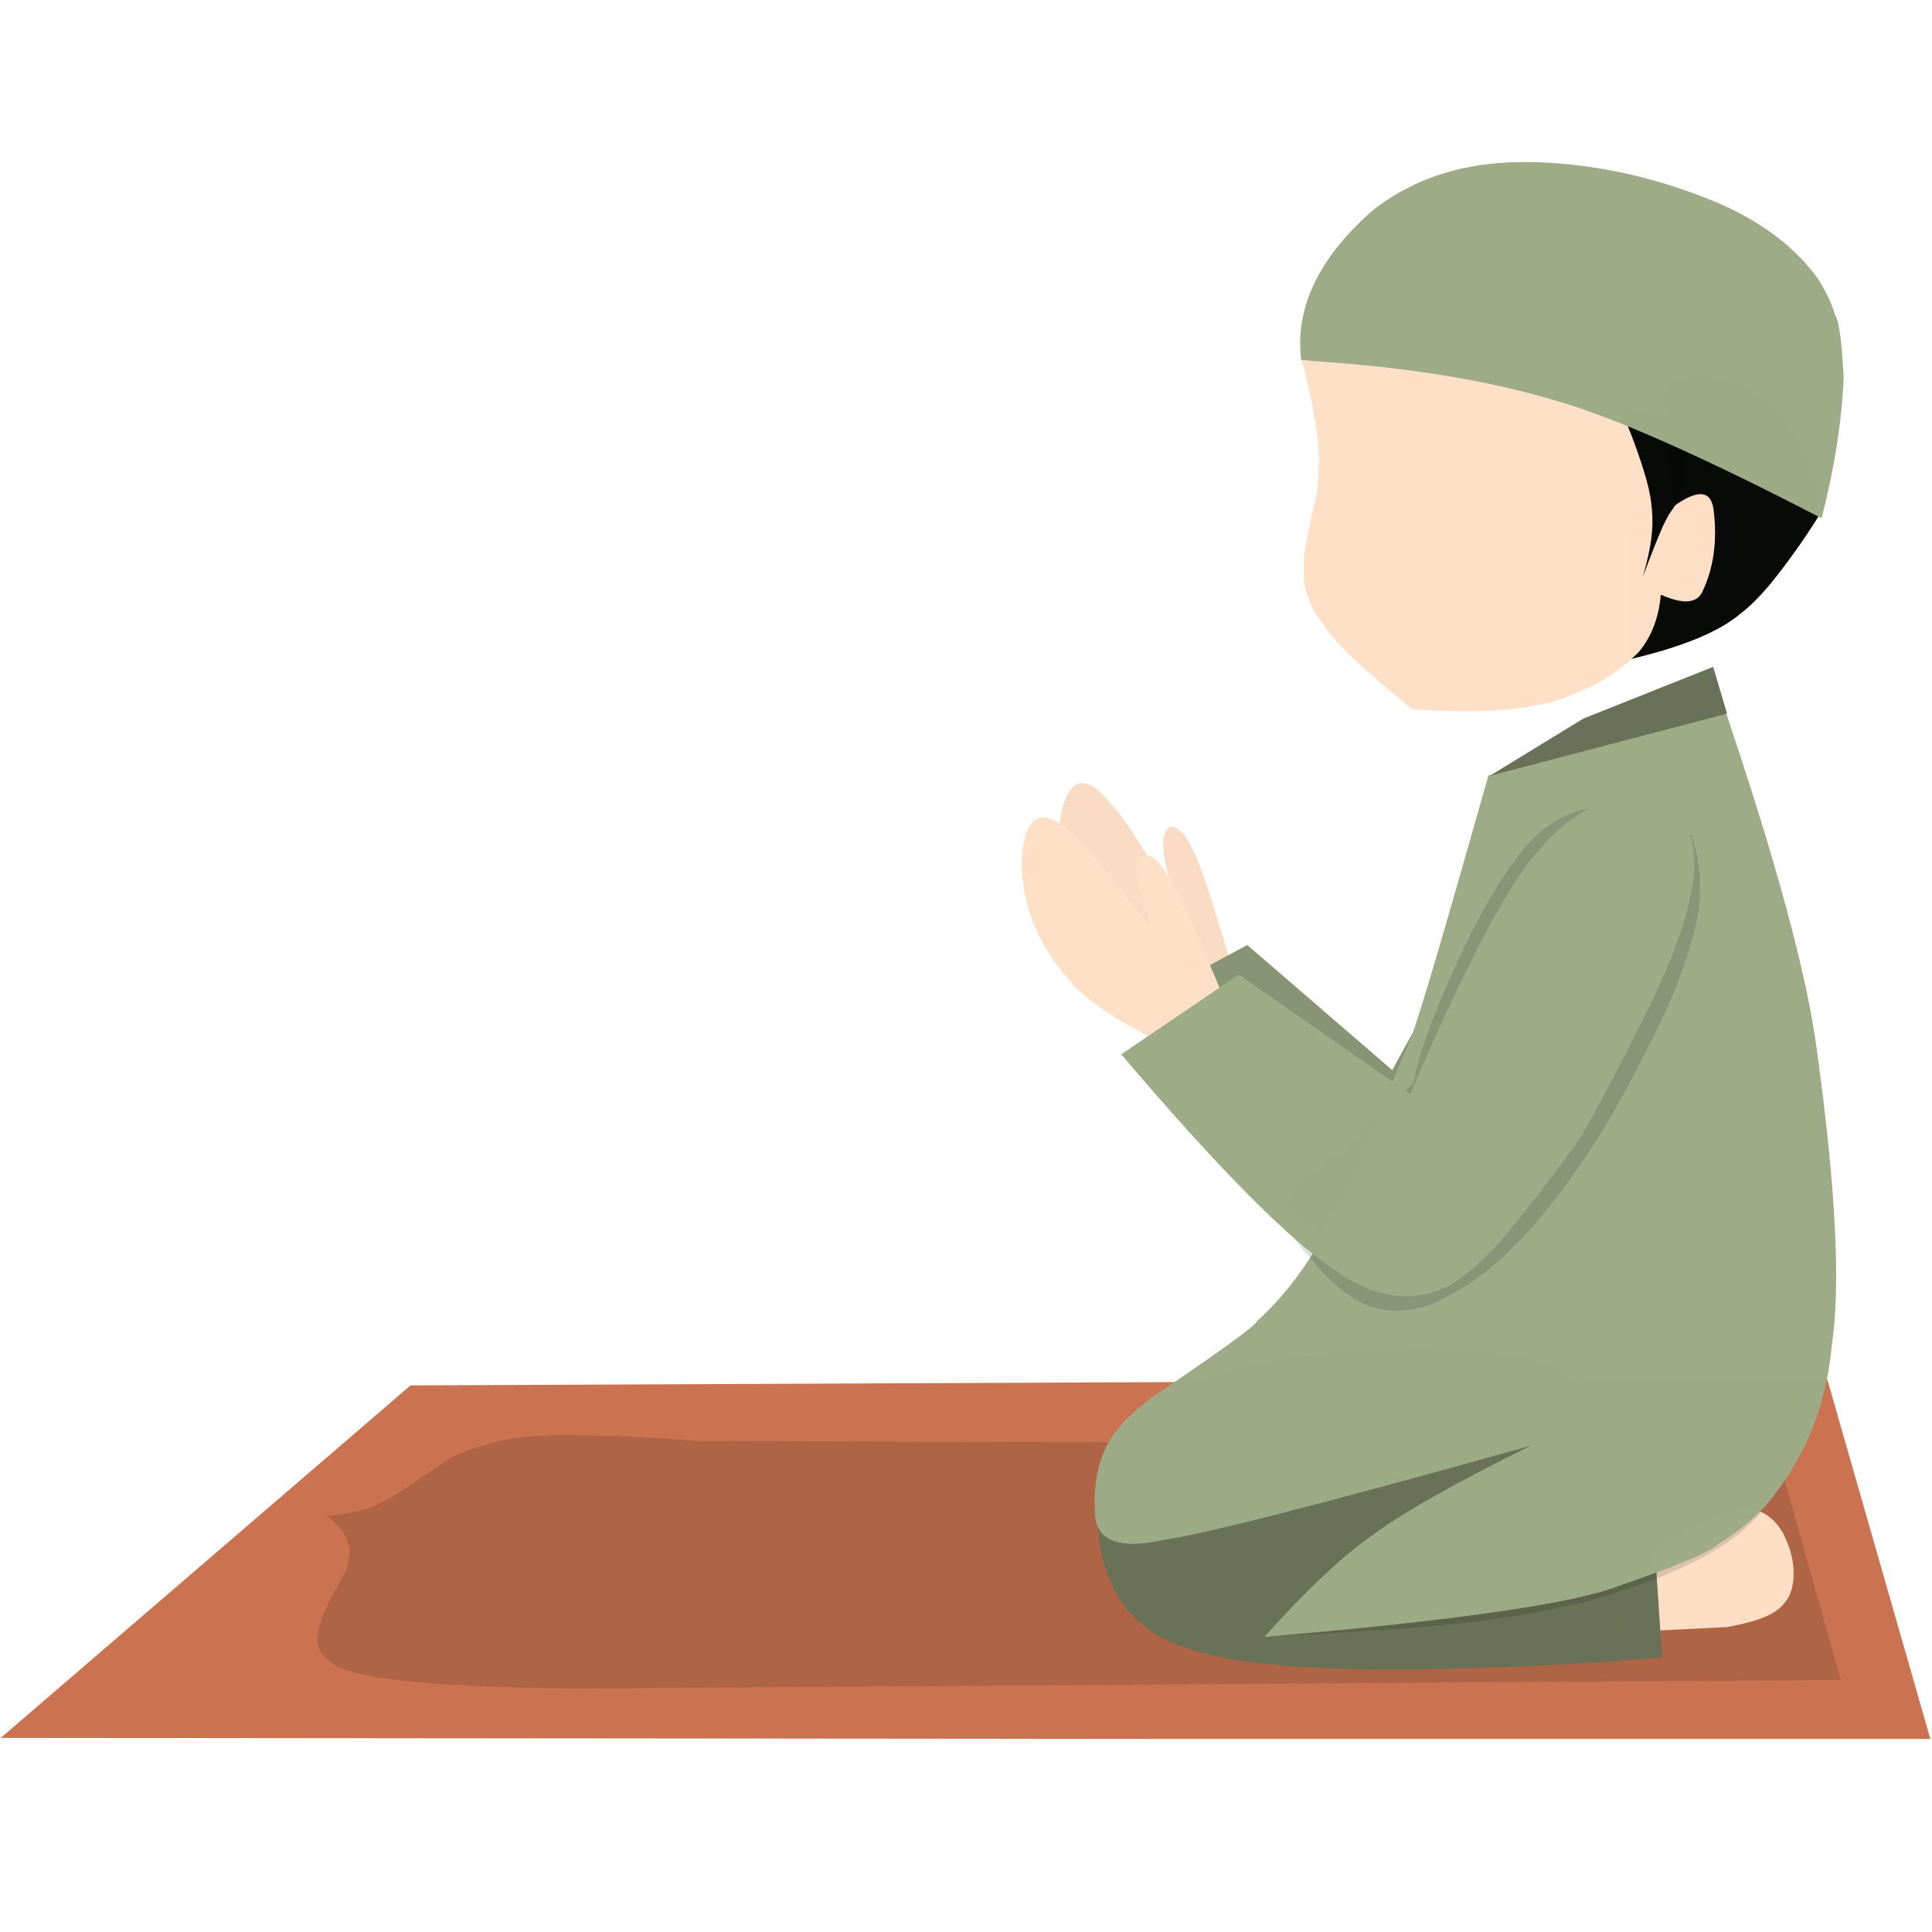
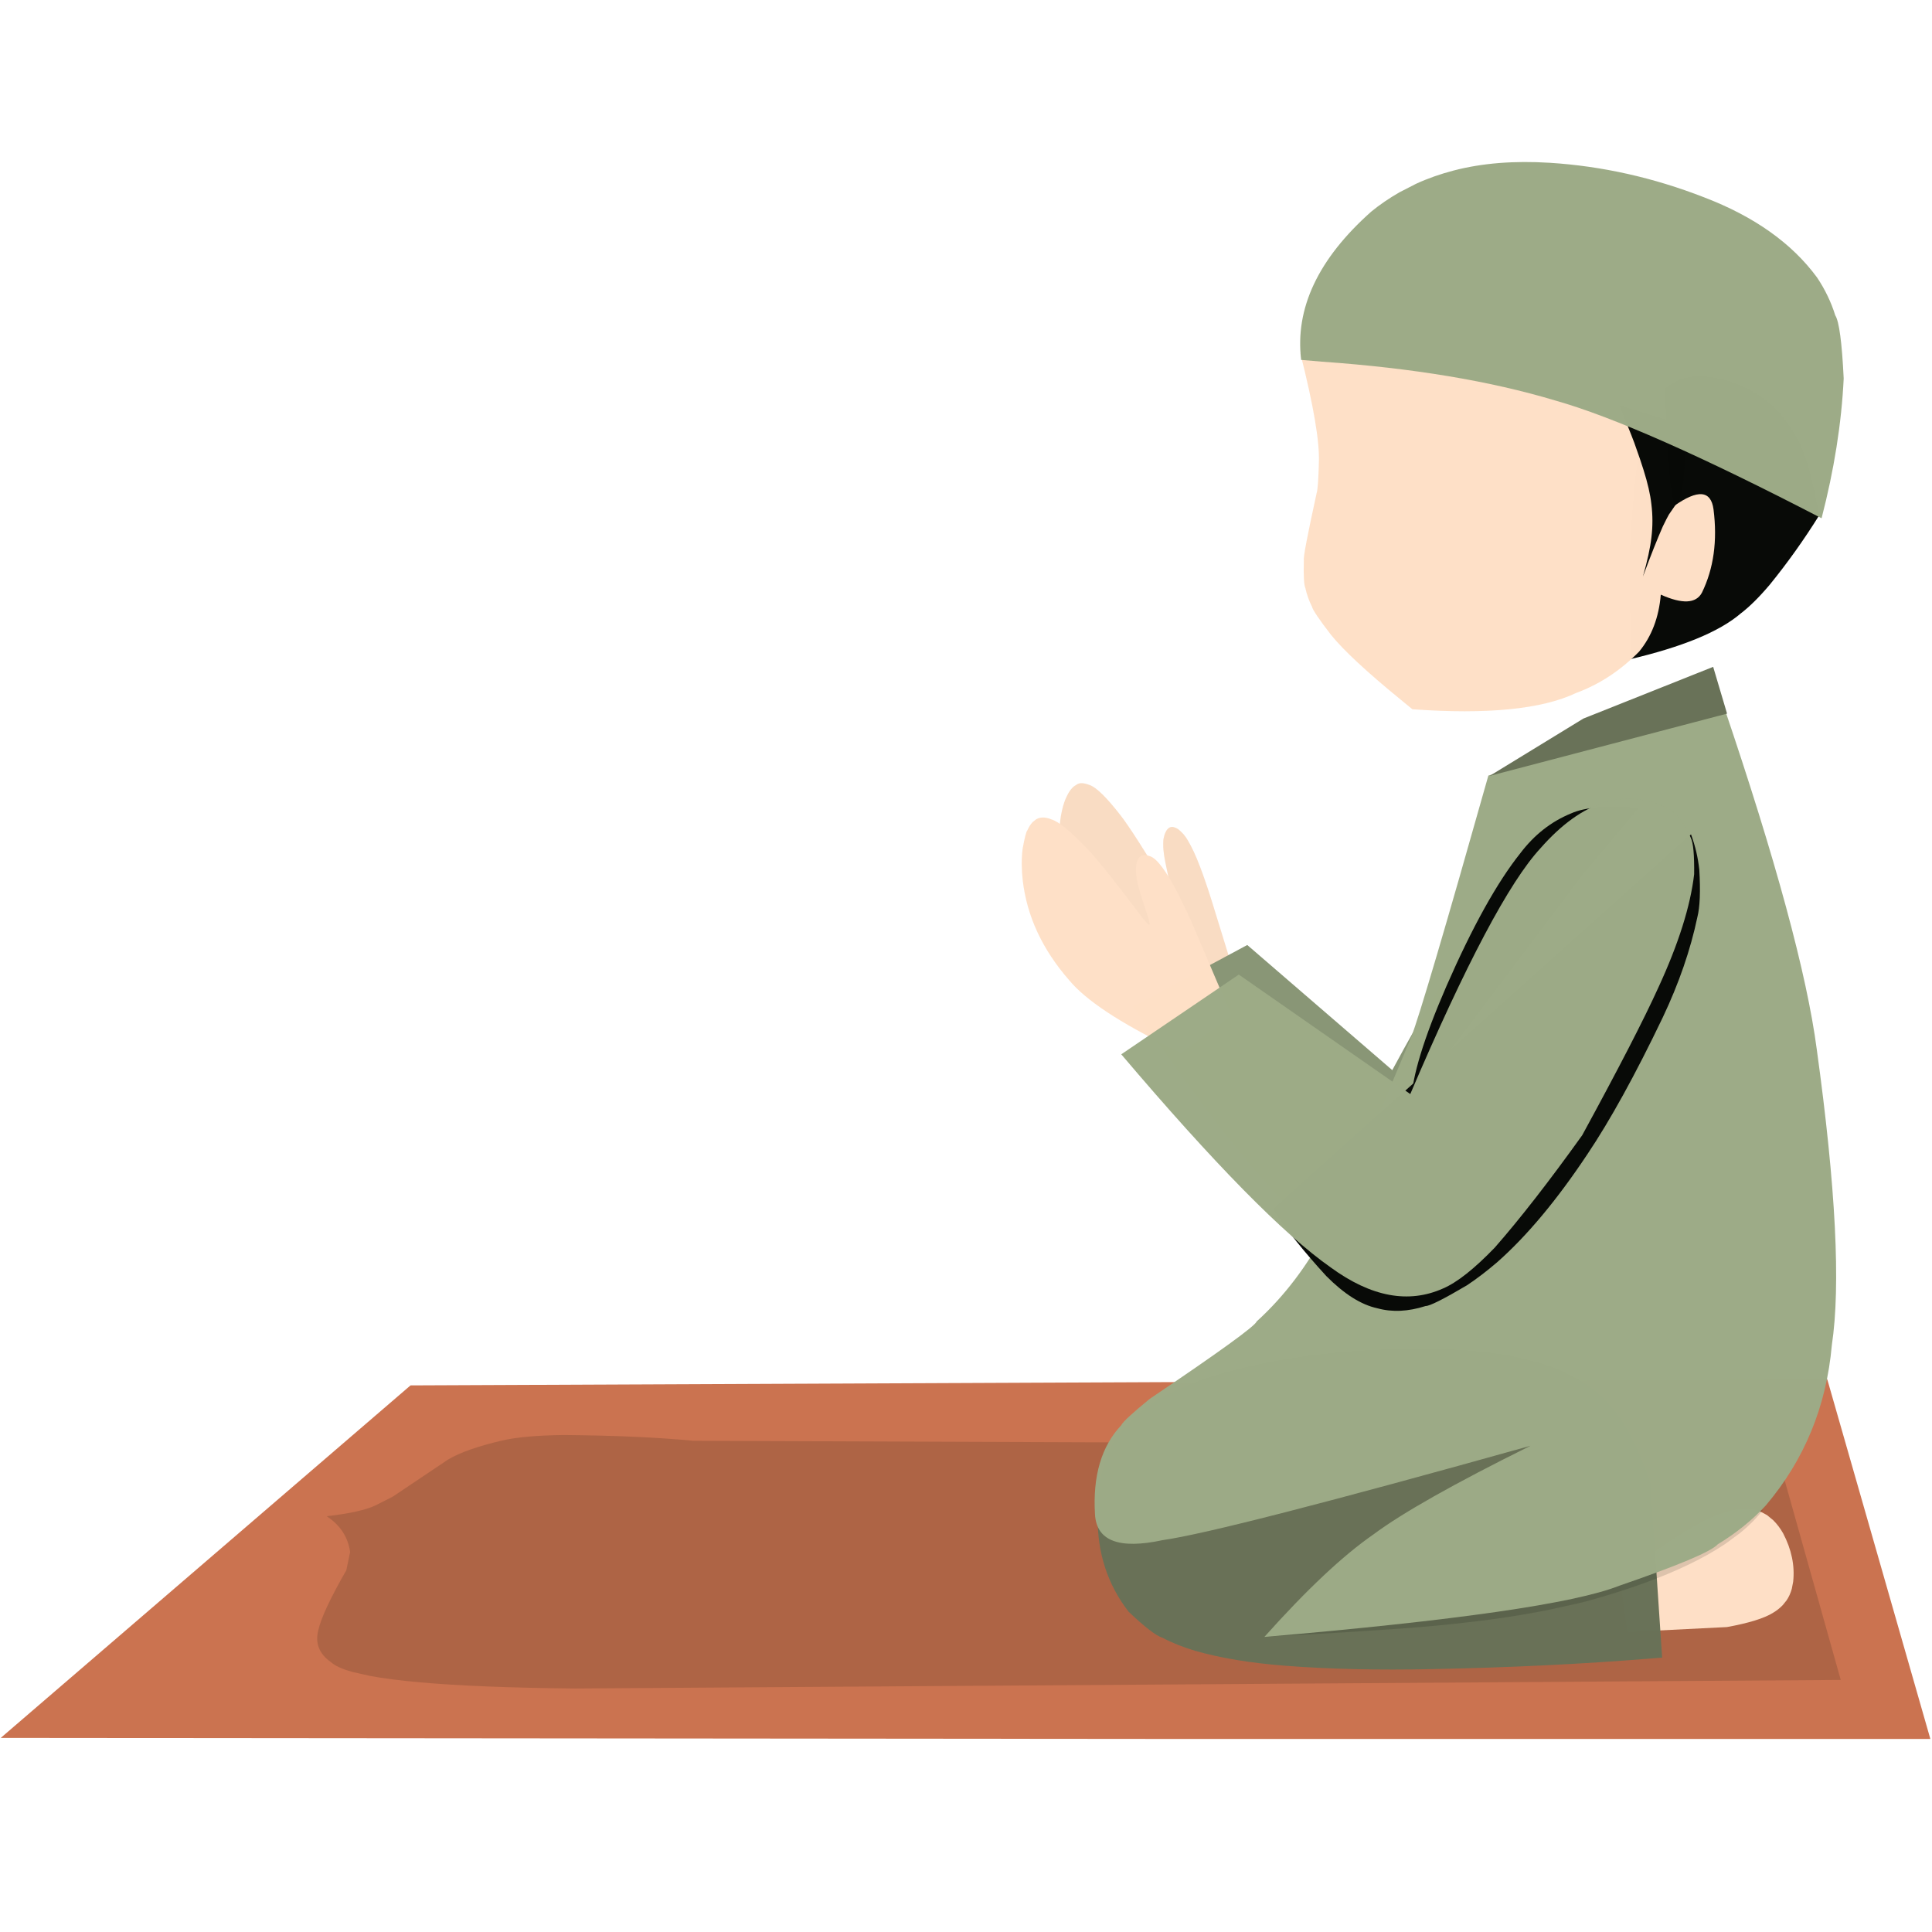
- <svg xmlns="http://www.w3.org/2000/svg" width="1080" zoomAndPan="magnify" viewBox="0 0 810 810" height="1080" preserveAspectRatio="xMidYMid meet" version="1.0">
+ <svg xmlns="http://www.w3.org/2000/svg" id="body_1" width="1080" height="1080">
  <defs>
-     <filter x="0%" y="0%" width="100%" height="100%" id="05073a377d">
-       <feColorMatrix values="0 0 0 0 1 0 0 0 0 1 0 0 0 0 1 0 0 0 1 0" color-interpolation-filters="sRGB" />
-     </filter>
-     <clipPath id="4969cc2fc6">
-       <path d="M 0 578 L 810 578 L 810 729.074 L 0 729.074 Z M 0 578 " clip-rule="nonzero" />
+     <clipPath id="1">
+       <path clip-rule="evenodd" d="M0 578L810 578L810 729.074L0 729.074L0 578z" />
    </clipPath>
-     <mask id="694ca86284">
-       <g filter="url(#05073a377d)">
-         <rect x="-81" width="972" fill="#000000" y="-81" height="972" fill-opacity="0.133" />
-       </g>
-     </mask>
-     <clipPath id="bf7990e9c2">
-       <rect x="0" width="184" y="0" height="218" />
+     <clipPath id="2">
+       <path clip-rule="evenodd" d="M0 0L184 0L184 218L0 218z" />
    </clipPath>
  </defs>
-   <g clip-path="url(#4969cc2fc6)">
-     <path fill="#cb7350" d="M 172.113 580.836 L 766.082 578.246 L 809.395 729.348 L 0.309 728.625 L 172.113 580.836 " fill-opacity="0.996" fill-rule="nonzero" />
-   </g>
-   <path fill="#070906" d="M 744.059 605.773 L 290.695 604.062 C 275.914 602.633 257.801 601.824 236.359 601.637 C 225.133 601.777 216.516 602.547 210.508 603.949 C 200.312 606.328 192.758 608.988 187.84 611.93 L 164.691 627.465 L 157.574 631.07 C 153.445 633.059 146.57 634.598 136.953 635.68 C 142.605 639.371 145.883 644.375 146.793 650.684 L 145.195 658.34 C 138.469 670.031 134.543 678.445 133.422 683.582 C 132.062 689 133.852 693.438 138.785 696.891 C 140.422 698.395 143.375 699.742 147.648 700.941 L 155.051 702.621 C 160.645 703.668 167.559 704.559 175.793 705.301 C 192.262 706.781 214.008 707.652 241.035 707.914 L 771.746 704.32 L 744.059 605.773 " fill-opacity="0.144" fill-rule="nonzero" />
-   <path fill="#fee0c7" d="M 682.332 684.238 L 724.023 682.156 C 733.238 680.477 739.688 678.477 743.375 676.156 C 744.883 675.262 746.223 674.207 747.395 672.988 L 748.996 671.008 C 749.969 669.598 750.711 667.965 751.223 666.109 L 751.793 663.152 C 752.527 656.383 751.125 649.621 747.594 642.871 C 746.422 640.781 745.031 638.941 743.418 637.344 L 740.836 635.219 L 737.926 633.648 C 735.66 632.797 733.629 632.41 731.836 632.484 L 728.328 632.773 L 724.594 633.605 L 720.645 634.93 C 717.941 635.98 715.129 637.293 712.199 638.867 C 704.938 642.676 693.902 650.039 679.098 660.953 L 682.332 684.238 " fill-opacity="0.996" fill-rule="nonzero" />
-   <path fill="#697258" d="M 696.859 694.965 L 692.238 695.332 C 663.367 697.668 632.871 699.145 600.754 699.773 C 578.02 700.273 557.379 699.805 538.832 698.367 C 524.359 697.25 511.766 695.164 501.047 692.105 C 495.879 690.551 491.328 688.73 487.391 686.645 C 484.777 685.879 480.043 682.238 473.18 675.727 C 464.367 664.355 460.039 651.074 460.199 635.875 C 459.938 618.902 463.828 606.297 471.867 598.059 C 474.707 594.766 478.25 591.66 482.492 588.734 C 484.656 586.598 491.809 583.121 503.953 578.305 C 522.277 572.172 543.543 568.184 567.746 566.332 C 596.223 564.504 618.68 565.312 635.113 568.75 C 644.535 570.836 651.09 572.824 654.785 574.715 L 661.441 578.094 C 665.535 580.504 669.082 583.164 672.074 586.074 C 679.836 593.223 686.469 605.168 691.973 621.902 L 696.859 694.965 " fill-opacity="0.996" fill-rule="nonzero" />
-   <path fill="#070906" d="M 530.945 686.133 L 537.555 685.793 C 550.457 685.203 566.984 684.207 587.141 682.805 C 597.875 682.004 606.621 681.195 613.379 680.383 C 621.938 679.461 630.18 678.332 638.102 676.996 C 642.062 676.332 645.945 675.609 649.746 674.84 C 659.113 672.824 664.637 671.551 666.32 671.023 C 682.797 666.434 696.746 661.379 708.172 655.855 C 713.887 653.094 718.969 650.219 723.418 647.223 L 729.621 642.645 C 733.441 639.535 736.629 636.309 739.188 632.969 L 530.945 686.133 " fill-opacity="0.133" fill-rule="nonzero" />
-   <path fill="#fee0c7" d="M 497.719 423.742 L 494.234 421.543 C 475.504 409.902 463.367 399.906 457.816 391.555 C 448.836 378.812 444.254 365.512 444.078 351.66 C 444.039 347.211 444.445 343.172 445.293 339.543 C 445.711 337.75 446.227 336.133 446.84 334.691 L 447.828 332.695 C 448.531 331.465 449.32 330.48 450.191 329.742 L 451.551 328.855 C 452.652 328.098 454.438 328.203 456.914 329.18 C 459.695 330.145 463.973 334.328 469.738 341.742 C 473.355 346.383 479.723 356.297 488.844 371.492 L 490.27 373.352 L 490.676 373.602 L 490.875 373.293 C 490.91 372.91 490.84 372.262 490.664 371.344 C 488.828 363.141 487.898 358.414 487.879 357.164 C 487.68 356.023 487.629 354.344 487.723 352.137 C 488.641 347 490.719 345.5 493.961 347.637 C 495.609 348.938 496.938 350.465 497.945 352.23 C 499.676 355.117 501.395 358.816 503.102 363.332 C 504.812 367.848 506.426 372.547 507.949 377.422 L 518.461 411.559 L 497.719 423.742 " fill-opacity="0.996" fill-rule="nonzero" />
-   <path fill="#070906" d="M 497.719 423.742 L 494.234 421.543 C 476.121 410.23 464.273 400.652 458.688 392.805 C 454.531 387.172 451.117 380.984 448.449 374.234 C 445.57 366.547 444.113 359.023 444.078 351.66 C 444.051 348.074 444.297 344.809 444.816 341.859 C 444.859 341.023 445.406 338.988 446.457 335.762 C 446.922 334.527 447.461 333.371 448.066 332.297 C 450.273 328.562 453.109 327.445 456.57 328.938 C 459.281 329.551 464.105 334.398 471.047 343.484 C 476.148 350.777 482.082 360.113 488.844 371.492 L 490.27 373.352 L 490.676 373.602 C 490.934 373.797 490.945 373.141 490.719 371.637 C 488.84 363.09 487.906 358.48 487.926 357.805 C 487.625 355.203 487.586 353.082 487.809 351.445 C 488.102 349.641 488.941 348.141 490.328 346.945 C 491.043 346.414 492.254 346.645 493.961 347.637 C 496.715 349.277 499.891 354.762 503.488 364.094 C 504.953 367.652 509.945 383.473 518.461 411.559 L 497.719 423.742 " fill-opacity="0.02" fill-rule="nonzero" />
-   <path fill="#9dab87" d="M 583.719 448.668 L 522.922 396.203 L 474.836 422.02 C 502.973 463.059 524.98 491.258 540.859 506.621 C 555.977 522.25 570.863 528.391 585.523 525.047 C 589.574 524.473 595.453 521.535 603.164 516.234 C 606.387 514.43 615.207 506.078 629.625 491.184 L 647.797 471.23 C 656.793 458.215 665.316 445.473 673.359 433 C 685.727 414.125 694.348 397.387 699.223 382.793 C 700.723 379.309 701.504 373.621 701.574 365.73 C 701.781 361.531 699.582 356.566 694.977 350.836 C 682.004 340.32 666.273 342.094 647.777 356.16 C 629.953 371.543 608.602 402.379 583.719 448.668 " fill-opacity="0.996" fill-rule="nonzero" />
-   <path fill="#070906" d="M 583.719 448.668 L 522.922 396.203 L 474.836 422.02 C 498.133 455.297 513.164 475.742 519.934 483.355 C 530.086 495.832 538.738 505.207 545.887 511.477 C 551.629 516.859 557.523 520.727 563.566 523.074 C 571.188 525.348 575.809 526.254 577.422 525.797 C 580.559 525.832 583.73 525.492 586.941 524.766 C 591.289 523.746 597.691 520.176 606.145 514.062 C 619.66 501.895 633.543 487.617 647.797 471.23 C 658.48 455.828 669.395 439.34 680.543 421.762 C 688.863 408.25 695.512 393.855 700.484 378.574 C 701.5 372.113 701.793 366.863 701.355 362.816 C 699.566 357.258 697.441 353.262 694.977 350.832 C 681.617 340.363 665.883 342.141 647.777 356.16 C 641.762 360.836 633.145 370.727 621.922 385.828 C 612.188 398.633 599.453 419.578 583.719 448.668 " fill-opacity="0.133" fill-rule="nonzero" />
-   <path fill="#9dab87" d="M 722.527 295.598 L 624.008 325.16 C 605.875 389.375 595.082 425.957 591.629 434.902 L 567.234 492.883 L 556.41 515.035 C 548.316 530.48 538.469 543.473 526.867 554.02 C 526.258 555.922 511.328 566.73 482.082 586.441 C 474.723 592.445 470.723 596.141 470.086 597.531 C 461.785 606.344 458.117 618.77 459.074 634.816 C 459.672 646.031 469.148 649.66 487.508 645.695 C 504.688 643.281 556.09 630.094 641.715 606.133 C 609.848 621.91 587.887 634.305 575.832 643.309 C 563.086 652.117 547.84 666.445 530.094 686.289 C 610.516 679.422 660.113 672.27 678.891 664.828 C 703.613 656.332 717.371 650.543 720.168 647.465 C 727.965 642.723 734.684 637.293 740.316 631.172 C 756.492 612.082 765.723 589.688 768.004 563.977 C 771.77 538.945 769.664 497.598 761.688 439.938 C 757.543 408.426 744.488 360.312 722.527 295.598 " fill-opacity="0.996" fill-rule="nonzero" />
-   <path fill="#070906" d="M 683.562 275.594 L 682.867 276.504 C 705.246 271.289 720.898 264.848 729.816 257.184 C 733.488 254.391 737.531 250.391 741.938 245.184 C 749.367 236.059 756.293 226.348 762.707 216.055 C 759.961 200.977 757.18 190.824 754.371 185.602 C 749.875 176.922 744.645 170.605 738.672 166.652 C 731.27 161.328 722.746 158.348 713.102 157.703 C 705.496 157.766 699.863 160.262 696.203 165.195 C 693.57 168.602 691.578 172.559 690.219 177.062 C 689.75 177.922 688.746 182.086 687.203 189.555 C 686.637 192.727 686.133 196.16 685.695 199.859 C 684.504 212.004 683.719 222.281 683.344 230.699 L 683.562 275.594 " fill-opacity="0.996" fill-rule="nonzero" />
-   <path fill="#fee0c7" d="M 592.152 297.359 L 587.387 293.449 C 573.027 281.723 563.223 272.605 557.977 266.102 C 552.98 259.598 550.348 255.699 550.078 254.402 C 548.785 251.805 547.859 249.207 547.297 246.609 C 546.688 245.32 546.469 241.414 546.648 234.887 C 546.352 233.777 548.148 224.348 552.035 206.598 C 552.465 205.25 552.77 200.961 552.953 193.738 C 553.266 185.09 550.684 169.934 545.207 148.266 C 547.617 140.551 551.02 133.762 555.414 127.898 C 559.754 123.641 562.695 121.402 564.242 121.184 C 566.633 120.094 569.391 119.344 572.516 118.938 C 577.645 118 585.695 118.852 596.664 121.492 C 611.105 124.281 644.844 137.938 697.875 162.465 L 700.148 201.363 L 701.887 212.121 C 711.824 205.082 717.328 205.559 718.402 213.547 C 720.086 226.77 718.457 238.426 713.523 248.512 C 711.051 253.07 705.309 253.336 696.297 249.309 C 695.492 258.848 692.465 266.809 687.207 273.191 C 679.379 281.148 670.574 286.926 660.793 290.531 C 646.484 297.344 623.602 299.621 592.152 297.359 " fill-opacity="0.996" fill-rule="nonzero" />
-   <path fill="#070906" d="M 678.984 170.004 L 678.984 170.012 C 683.145 180.285 685.426 186.109 685.828 187.477 C 687.082 190.926 688.152 194.094 689.047 196.973 C 690.812 202.551 691.91 207.34 692.344 211.34 C 692.926 216.012 692.934 220.66 692.367 225.289 C 691.887 229.574 690.699 235.051 688.805 241.719 C 692.098 232.848 694.879 225.848 697.141 220.719 C 698.25 218.43 699.098 216.766 699.691 215.73 L 703.762 209.816 C 704.305 208.633 704.633 207.848 704.746 207.465 C 705.254 205.996 705.664 203.305 705.977 199.398 C 706.484 191.59 706.766 184.613 706.816 178.477 L 678.984 170.004 " fill-opacity="0.996" fill-rule="nonzero" />
-   <path fill="#9dab87" d="M 545.516 150.891 L 554.281 151.637 C 592.176 154.297 624.75 159.719 652.004 167.902 C 676.16 174.723 713.391 191.184 763.703 217.285 C 768.973 197 772.066 177.465 772.977 158.688 C 772.246 143.551 771.066 134.723 769.438 132.207 C 767.707 126.648 765.172 121.371 761.828 116.367 C 751.27 101.984 735.473 90.77 714.441 82.727 C 693.25 74.469 671.703 69.645 649.805 68.254 C 634.832 67.312 621.418 68.383 609.551 71.465 C 603.754 72.977 598.441 74.855 593.613 77.094 L 586.703 80.641 C 582.328 83.156 578.379 85.863 574.852 88.762 C 552.676 108.5 542.895 129.211 545.516 150.891 " fill-opacity="0.996" fill-rule="nonzero" />
-   <path fill="#fee0c7" d="M 495.121 441.32 L 491.09 439.324 C 469.453 428.805 455.152 419.324 448.191 410.883 C 437.004 398.066 430.539 384.152 428.785 369.137 C 428.242 364.312 428.227 359.883 428.738 355.848 C 429.59 351.168 430.25 348.598 430.719 348.133 C 431.344 346.719 432.09 345.559 432.949 344.66 L 434.328 343.547 C 436.078 342.477 438.234 342.469 440.793 343.527 C 443.887 344.445 448.867 348.512 455.742 355.723 C 459.969 360.109 467.902 370.055 479.547 385.551 L 481.324 387.445 L 481.836 387.695 L 482.012 387.34 L 481.562 385.246 C 478.645 376.551 477.102 371.527 476.941 370.176 C 476.598 368.973 476.352 367.141 476.207 364.684 C 476.379 359.434 478.355 357.531 482.133 358.977 C 485.027 359.859 489.035 365.25 494.16 375.152 C 496.523 379.863 498.805 384.777 501.004 389.898 L 516.262 425.762 L 495.121 441.32 " fill-opacity="0.996" fill-rule="nonzero" />
-   <g mask="url(#694ca86284)">
-     <g transform="matrix(1, 0, 0, 1, 532, 333)">
-       <g clip-path="url(#bf7990e9c2)">
-         <path fill="#070906" d="M 176.969 16.824 L 1.688 174.02 C 7.176 182.398 14.637 191.727 24.066 202.004 C 31.547 209.543 38.672 214.039 45.441 215.492 C 51.648 217.211 58.398 216.898 65.695 214.555 C 67.348 214.605 73.129 211.707 83.035 205.859 C 87.094 203.168 91.289 199.965 95.621 196.258 C 108.086 185.277 120.707 170.18 133.484 150.973 C 143.059 136.73 153.602 117.602 165.113 93.578 C 171.91 79.25 176.75 65.223 179.633 51.5 C 180.707 47.277 180.977 40.648 180.438 31.621 C 179.891 26.523 178.734 21.594 176.969 16.824 " fill-opacity="0.996" fill-rule="nonzero" />
-         <path fill="#070906" d="M 59.676 128.793 L 59.676 128.801 C 59.957 118.539 64.883 102.398 74.453 80.379 C 85.348 55.484 95.676 36.914 105.441 24.668 C 111.277 16.98 118.352 11.438 126.672 8.031 C 132.551 5.395 141.949 4.637 154.863 5.758 L 131.355 33.77 L 59.676 128.793 " fill-opacity="0.996" fill-rule="nonzero" />
+   <g transform="matrix(1.333333 0 0 1.333333 0 0)">
+     <g clip-path="url(#1)">
+       <path d="M172.113 580.836L766.082 578.246L809.395 729.348L0.309 728.625L172.113 580.836" stroke="none" fill="#CB7350" fill-rule="nonzero" fill-opacity="0.996" />
+     </g>
+     <path d="M744.059 605.773L290.695 604.062C 275.914 602.633 257.801 601.824 236.359 601.637C 225.133 601.777 216.516 602.547 210.508 603.949C 200.312 606.328 192.758 608.988 187.84 611.93L187.84 611.93L164.691 627.465L157.574 631.07C 153.445 633.059 146.57 634.598 136.953 635.68C 142.605 639.371 145.883 644.375 146.793 650.684L146.793 650.684L145.195 658.34C 138.469 670.031 134.543 678.445 133.422 683.582C 132.062 689 133.852 693.438 138.785 696.891C 140.422 698.395 143.375 699.742 147.648 700.941L147.648 700.941L155.051 702.621C 160.645 703.668 167.559 704.559 175.793 705.301C 192.262 706.781 214.008 707.652 241.035 707.914L241.035 707.914L771.746 704.32L744.059 605.773" stroke="none" fill="#070906" fill-rule="nonzero" fill-opacity="0.141" />
+     <path d="M682.332 684.238L724.023 682.156C 733.238 680.477 739.688 678.477 743.375 676.156C 744.883 675.262 746.223 674.207 747.395 672.988L747.395 672.988L748.996 671.008C 749.969 669.598 750.711 667.965 751.223 666.109L751.223 666.109L751.793 663.152C 752.527 656.383 751.125 649.621 747.594 642.871C 746.422 640.781 745.031 638.941 743.418 637.344L743.418 637.344L740.836 635.219L737.926 633.648C 735.66 632.797 733.629 632.41 731.836 632.484L731.836 632.484L728.328 632.773L724.594 633.605L720.645 634.93C 717.941 635.98 715.129 637.293 712.199 638.867C 704.938 642.676 693.902 650.039 679.098 660.953L679.098 660.953L682.332 684.238" stroke="none" fill="#FEE0C7" fill-rule="nonzero" fill-opacity="0.996" />
+     <path d="M696.859 694.965L692.238 695.332C 663.367 697.668 632.871 699.145 600.754 699.773C 578.02 700.273 557.379 699.805 538.832 698.367C 524.359 697.25 511.766 695.164 501.047 692.105C 495.879 690.551 491.328 688.73 487.391 686.645C 484.777 685.879 480.043 682.238 473.18 675.727C 464.367 664.355 460.039 651.074 460.199 635.875C 459.938 618.902 463.828 606.297 471.867 598.059C 474.707 594.766 478.25 591.66 482.492 588.734C 484.656 586.598 491.809 583.121 503.953 578.305C 522.277 572.172 543.543 568.184 567.746 566.332C 596.223 564.504 618.68 565.312 635.113 568.75C 644.535 570.836 651.09 572.824 654.785 574.715L654.785 574.715L661.441 578.094C 665.535 580.504 669.082 583.164 672.074 586.074C 679.836 593.223 686.469 605.168 691.973 621.902L691.973 621.902L696.859 694.965" stroke="none" fill="#697258" fill-rule="nonzero" fill-opacity="0.996" />
+     <path d="M530.945 686.133L537.555 685.793C 550.457 685.203 566.984 684.207 587.141 682.805C 597.875 682.004 606.621 681.195 613.379 680.383C 621.938 679.461 630.18 678.332 638.102 676.996C 642.062 676.332 645.945 675.609 649.746 674.84C 659.113 672.824 664.637 671.551 666.32 671.023C 682.797 666.434 696.746 661.379 708.172 655.855C 713.887 653.094 718.969 650.219 723.418 647.223L723.418 647.223L729.621 642.645C 733.441 639.535 736.629 636.309 739.188 632.969L739.188 632.969L530.945 686.133" stroke="none" fill="#070906" fill-rule="nonzero" fill-opacity="0.129" />
+     <path d="M497.719 423.742L494.234 421.543C 475.504 409.902 463.367 399.906 457.816 391.555C 448.836 378.812 444.254 365.512 444.078 351.66C 444.039 347.211 444.445 343.172 445.293 339.543C 445.711 337.75 446.227 336.133 446.84 334.691L446.84 334.691L447.828 332.695C 448.531 331.465 449.32 330.48 450.191 329.742L450.191 329.742L451.551 328.855C 452.652 328.098 454.438 328.203 456.914 329.18C 459.695 330.145 463.973 334.328 469.738 341.742C 473.355 346.383 479.723 356.297 488.844 371.492L488.844 371.492L490.27 373.352L490.676 373.602L490.875 373.293C 490.91 372.91 490.84 372.262 490.664 371.344C 488.828 363.141 487.898 358.414 487.879 357.164C 487.68 356.023 487.629 354.344 487.723 352.137C 488.641 347 490.719 345.5 493.961 347.637C 495.609 348.938 496.938 350.465 497.945 352.23C 499.676 355.117 501.395 358.816 503.102 363.332C 504.812 367.848 506.426 372.547 507.949 377.422L507.949 377.422L518.461 411.559L497.719 423.742" stroke="none" fill="#FEE0C7" fill-rule="nonzero" fill-opacity="0.996" />
+     <path d="M497.719 423.742L494.234 421.543C 476.121 410.23 464.273 400.652 458.688 392.805C 454.531 387.172 451.117 380.984 448.449 374.234C 445.57 366.547 444.113 359.023 444.078 351.66C 444.051 348.074 444.297 344.809 444.816 341.859C 444.859 341.023 445.406 338.988 446.457 335.762C 446.922 334.527 447.461 333.371 448.066 332.297C 450.273 328.562 453.109 327.445 456.57 328.938C 459.281 329.551 464.105 334.398 471.047 343.484C 476.148 350.777 482.082 360.113 488.844 371.492L488.844 371.492L490.27 373.352L490.676 373.602C 490.934 373.797 490.945 373.141 490.719 371.637C 488.84 363.09 487.906 358.48 487.926 357.805C 487.625 355.203 487.586 353.082 487.809 351.445C 488.102 349.641 488.941 348.141 490.328 346.945C 491.043 346.414 492.254 346.645 493.961 347.637C 496.715 349.277 499.891 354.762 503.488 364.094C 504.953 367.652 509.945 383.473 518.461 411.559L518.461 411.559L497.719 423.742" stroke="none" fill="#070906" fill-rule="nonzero" fill-opacity="0.02" />
+     <path d="M583.719 448.668L522.922 396.203L474.836 422.02C 502.973 463.059 524.98 491.258 540.859 506.621C 555.977 522.25 570.863 528.391 585.523 525.047C 589.574 524.473 595.453 521.535 603.164 516.234C 606.387 514.43 615.207 506.078 629.625 491.184L629.625 491.184L647.797 471.23C 656.793 458.215 665.316 445.473 673.359 433C 685.727 414.125 694.348 397.387 699.223 382.793C 700.723 379.309 701.504 373.621 701.574 365.73C 701.781 361.531 699.582 356.566 694.977 350.836C 682.004 340.32 666.273 342.094 647.777 356.16C 629.953 371.543 608.602 402.379 583.719 448.668" stroke="none" fill="#9DAB87" fill-rule="nonzero" fill-opacity="0.996" />
+     <path d="M583.719 448.668L522.922 396.203L474.836 422.02C 498.133 455.297 513.164 475.742 519.934 483.355C 530.086 495.832 538.738 505.207 545.887 511.477C 551.629 516.859 557.523 520.727 563.566 523.074C 571.188 525.348 575.809 526.254 577.422 525.797C 580.559 525.832 583.73 525.492 586.941 524.766C 591.289 523.746 597.691 520.176 606.145 514.062C 619.66 501.895 633.543 487.617 647.797 471.23C 658.48 455.828 669.395 439.34 680.543 421.762C 688.863 408.25 695.512 393.855 700.484 378.574C 701.5 372.113 701.793 366.863 701.355 362.816C 699.566 357.258 697.441 353.262 694.977 350.832C 681.617 340.363 665.883 342.141 647.777 356.16C 641.762 360.836 633.145 370.727 621.922 385.828C 612.188 398.633 599.453 419.578 583.719 448.668" stroke="none" fill="#070906" fill-rule="nonzero" fill-opacity="0.129" />
+     <path d="M722.527 295.598L624.008 325.16C 605.875 389.375 595.082 425.957 591.629 434.902L591.629 434.902L567.234 492.883L556.41 515.035C 548.316 530.48 538.469 543.473 526.867 554.02C 526.258 555.922 511.328 566.73 482.082 586.441C 474.723 592.445 470.723 596.141 470.086 597.531C 461.785 606.344 458.117 618.77 459.074 634.816C 459.672 646.031 469.148 649.66 487.508 645.695C 504.688 643.281 556.09 630.094 641.715 606.133C 609.848 621.91 587.887 634.305 575.832 643.309C 563.086 652.117 547.84 666.445 530.094 686.289C 610.516 679.422 660.113 672.27 678.891 664.828C 703.613 656.332 717.371 650.543 720.168 647.465C 727.965 642.723 734.684 637.293 740.316 631.172C 756.492 612.082 765.723 589.688 768.004 563.977C 771.77 538.945 769.664 497.598 761.688 439.938C 757.543 408.426 744.488 360.312 722.527 295.598" stroke="none" fill="#9DAB87" fill-rule="nonzero" fill-opacity="0.996" />
+     <path d="M683.562 275.594L682.867 276.504C 705.246 271.289 720.898 264.848 729.816 257.184C 733.488 254.391 737.531 250.391 741.938 245.184C 749.367 236.059 756.293 226.348 762.707 216.055C 759.961 200.977 757.18 190.824 754.371 185.602C 749.875 176.922 744.645 170.605 738.672 166.652C 731.27 161.328 722.746 158.348 713.102 157.703C 705.496 157.766 699.863 160.262 696.203 165.195C 693.57 168.602 691.578 172.559 690.219 177.062C 689.75 177.922 688.746 182.086 687.203 189.555C 686.637 192.727 686.133 196.16 685.695 199.859C 684.504 212.004 683.719 222.281 683.344 230.699L683.344 230.699L683.562 275.594" stroke="none" fill="#070906" fill-rule="nonzero" fill-opacity="0.996" />
+     <path d="M592.152 297.359L587.387 293.449C 573.027 281.723 563.223 272.605 557.977 266.102C 552.98 259.598 550.348 255.699 550.078 254.402C 548.785 251.805 547.859 249.207 547.297 246.609C 546.688 245.32 546.469 241.414 546.648 234.887C 546.352 233.777 548.148 224.348 552.035 206.598C 552.465 205.25 552.77 200.961 552.953 193.738C 553.266 185.09 550.684 169.934 545.207 148.266C 547.617 140.551 551.02 133.762 555.414 127.898C 559.754 123.641 562.695 121.402 564.242 121.184C 566.633 120.094 569.391 119.344 572.516 118.938C 577.645 118 585.695 118.852 596.664 121.492C 611.105 124.281 644.844 137.938 697.875 162.465L697.875 162.465L700.148 201.363L701.887 212.121C 711.824 205.082 717.328 205.559 718.402 213.547C 720.086 226.77 718.457 238.426 713.523 248.512C 711.051 253.07 705.309 253.336 696.297 249.309C 695.492 258.848 692.465 266.809 687.207 273.191C 679.379 281.148 670.574 286.926 660.793 290.531C 646.484 297.344 623.602 299.621 592.152 297.359" stroke="none" fill="#FEE0C7" fill-rule="nonzero" fill-opacity="0.996" />
+     <path d="M678.984 170.004L678.984 170.012C 683.145 180.285 685.426 186.109 685.828 187.477C 687.082 190.926 688.152 194.094 689.047 196.973C 690.812 202.551 691.91 207.34 692.344 211.34C 692.926 216.012 692.934 220.66 692.367 225.289C 691.887 229.574 690.699 235.051 688.805 241.719C 692.098 232.848 694.879 225.848 697.141 220.719C 698.25 218.43 699.098 216.766 699.691 215.73L699.691 215.73L703.762 209.816C 704.305 208.633 704.633 207.848 704.746 207.465C 705.254 205.996 705.664 203.305 705.977 199.398C 706.484 191.59 706.766 184.613 706.816 178.477L706.816 178.477L678.984 170.004" stroke="none" fill="#070906" fill-rule="nonzero" fill-opacity="0.996" />
+     <path d="M545.516 150.891L554.281 151.637C 592.176 154.297 624.75 159.719 652.004 167.902C 676.16 174.723 713.391 191.184 763.703 217.285C 768.973 197 772.066 177.465 772.977 158.688C 772.246 143.551 771.066 134.723 769.438 132.207C 767.707 126.648 765.172 121.371 761.828 116.367C 751.27 101.984 735.473 90.77 714.441 82.727C 693.25 74.469 671.703 69.645 649.805 68.254C 634.832 67.312 621.418 68.383 609.551 71.465C 603.754 72.977 598.441 74.855 593.613 77.094L593.613 77.094L586.703 80.641C 582.328 83.156 578.379 85.863 574.852 88.762C 552.676 108.5 542.895 129.211 545.516 150.891" stroke="none" fill="#9DAB87" fill-rule="nonzero" fill-opacity="0.996" />
+     <path d="M495.121 441.32L491.09 439.324C 469.453 428.805 455.152 419.324 448.191 410.883C 437.004 398.066 430.539 384.152 428.785 369.137C 428.242 364.312 428.227 359.883 428.738 355.848C 429.59 351.168 430.25 348.598 430.719 348.133C 431.344 346.719 432.09 345.559 432.949 344.66L432.949 344.66L434.328 343.547C 436.078 342.477 438.234 342.469 440.793 343.527C 443.887 344.445 448.867 348.512 455.742 355.723C 459.969 360.109 467.902 370.055 479.547 385.551L479.547 385.551L481.324 387.445L481.836 387.695L482.012 387.34L481.562 385.246C 478.645 376.551 477.102 371.527 476.941 370.176C 476.598 368.973 476.352 367.141 476.207 364.684C 476.379 359.434 478.355 357.531 482.133 358.977C 485.027 359.859 489.035 365.25 494.16 375.152C 496.523 379.863 498.805 384.777 501.004 389.898L501.004 389.898L516.262 425.762L495.121 441.32" stroke="none" fill="#FEE0C7" fill-rule="nonzero" fill-opacity="0.996" />
+     <g>
+       <g transform="matrix(1 0 0 1 532 333)">
+         <g clip-path="url(#2)">
+           <path d="M176.969 16.824L1.688 174.02C 7.176 182.398 14.637 191.727 24.066 202.004C 31.547 209.543 38.672 214.039 45.441 215.492C 51.648 217.211 58.398 216.898 65.695 214.555C 67.348 214.605 73.129 211.707 83.035 205.859C 87.094 203.168 91.289 199.965 95.621 196.258C 108.086 185.277 120.707 170.18 133.484 150.973C 143.059 136.73 153.602 117.602 165.113 93.578C 171.91 79.25 176.75 65.223 179.633 51.5C 180.707 47.277 180.977 40.648 180.438 31.621C 179.891 26.523 178.734 21.594 176.969 16.824" stroke="none" fill="#070906" fill-rule="nonzero" fill-opacity="0.996" />
+           <path d="M59.676 128.793L59.676 128.801C 59.957 118.539 64.883 102.398 74.453 80.379C 85.348 55.484 95.676 36.914 105.441 24.668C 111.277 16.98 118.352 11.438 126.672 8.031C 132.551 5.395 141.949 4.637 154.863 5.758L154.863 5.758L131.355 33.77L59.676 128.793" stroke="none" fill="#070906" fill-rule="nonzero" fill-opacity="0.996" />
+         </g>
      </g>
    </g>
+     <path d="M591.266 458.68L519.371 408.594L470.094 442.027C 508.953 487.82 538.23 517.605 557.922 531.387C 574.832 543.73 590.52 546.672 604.988 540.207C 610.871 537.688 618.113 531.965 626.715 523.031C 637.277 510.988 649.492 495.297 663.352 475.945C 678.625 447.945 689.27 427.297 695.293 413.988C 703.738 395.684 708.734 379.855 710.281 366.512C 710.371 358.465 709.922 353.43 708.93 351.402C 706.461 345.434 703.391 341.301 699.719 339.008C 681.422 330.047 663.465 335.59 645.84 355.641C 632.754 369.766 614.559 404.113 591.266 458.68" stroke="none" fill="#9DAB87" fill-rule="nonzero" fill-opacity="0.996" />
+     <path d="M624.539 325.301L663.832 301.266L718.254 279.578L724.074 299.191L624.539 325.301" stroke="none" fill="#697258" fill-rule="nonzero" fill-opacity="0.996" />
  </g>
-   <path fill="#9dab87" d="M 591.266 458.68 L 519.371 408.594 L 470.094 442.027 C 508.953 487.82 538.23 517.605 557.922 531.387 C 574.832 543.73 590.52 546.672 604.988 540.207 C 610.871 537.688 618.113 531.965 626.715 523.031 C 637.277 510.988 649.492 495.297 663.352 475.945 C 678.625 447.945 689.27 427.297 695.293 413.988 C 703.738 395.684 708.734 379.855 710.281 366.512 C 710.371 358.465 709.922 353.43 708.93 351.402 C 706.461 345.434 703.391 341.301 699.719 339.008 C 681.422 330.047 663.465 335.59 645.84 355.641 C 632.754 369.766 614.559 404.113 591.266 458.68 " fill-opacity="0.996" fill-rule="nonzero" />
-   <path fill="#697258" d="M 624.539 325.301 L 663.832 301.266 L 718.254 279.578 L 724.074 299.191 L 624.539 325.301 " fill-opacity="0.996" fill-rule="nonzero" />
</svg>
